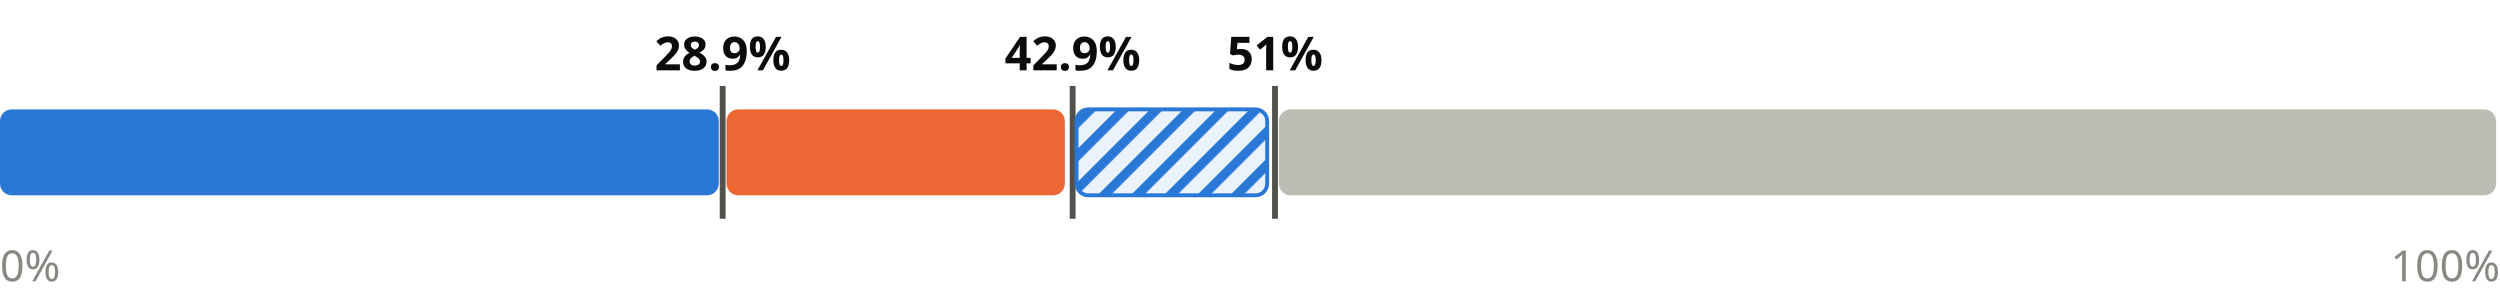
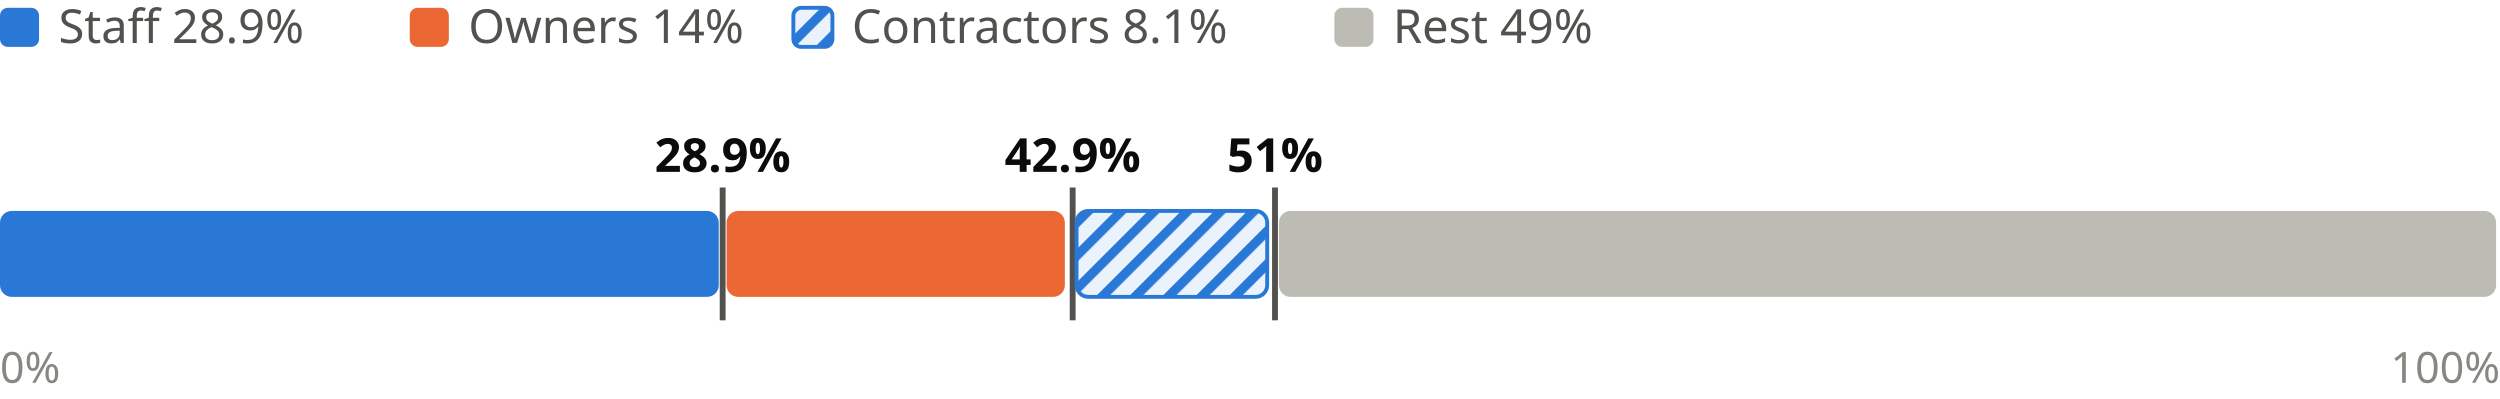
- <svg xmlns="http://www.w3.org/2000/svg" class="bareink" viewBox="0 0 640 76" width="640" height="76" role="img" aria-label="People take 29% of revenue, 43% with owners" font-family="system-ui,sans-serif" font-size="11" fill="#898781" style="overflow:visible;max-width:100%;height:auto">
+ <svg xmlns="http://www.w3.org/2000/svg" class="bareink" viewBox="0 0 640 102" width="640" height="102" role="img" aria-label="People take 29% of revenue, 43% with owners" font-family="system-ui,sans-serif" font-size="11" fill="#898781" style="overflow:visible;max-width:100%;height:auto">
  <defs>
    <pattern id="bi1mij01ss1" patternUnits="userSpaceOnUse" width="6" height="6" patternTransform="rotate(45)">
      <rect width="6" height="6" fill="#2a78d6" fill-opacity="0.1" />
      <rect width="2.4" height="6" fill="#2a78d6" />
    </pattern>
    <pattern id="bi1mij01ss2" patternUnits="userSpaceOnUse" width="6" height="6" patternTransform="rotate(45)">
      <rect width="6" height="6" fill="#eb6834" fill-opacity="0.1" />
      <rect width="2.4" height="6" fill="#eb6834" />
    </pattern>
  </defs>
-   <rect x="0" y="28" width="184" height="22" rx="3" fill="#2a78d6" />
-   <line x1="185" x2="185" y1="22" y2="56" stroke="#52514e" stroke-width="1.5" />
-   <text x="185" y="18" text-anchor="middle" fill="#0b0b0b" font-size="12" font-weight="600">28.9%</text>
-   <rect x="0" y="24" width="184" height="30" fill="transparent" tabindex="0" data-i="0" />
-   <rect x="186" y="28" width="86.6" height="22" rx="3" fill="#eb6834" />
-   <line x1="274.6" x2="274.6" y1="22" y2="56" stroke="#52514e" stroke-width="1.5" />
-   <text x="274.6" y="18" text-anchor="middle" fill="#0b0b0b" font-size="12" font-weight="600">42.9%</text>
-   <rect x="186" y="24" width="86.6" height="30" fill="transparent" tabindex="0" data-i="1" />
-   <rect x="275.6" y="28" width="48.8" height="22" rx="3" fill="url(#bi1mij01ss1)" stroke="#2a78d6" />
-   <line x1="326.4" x2="326.4" y1="22" y2="56" stroke="#52514e" stroke-width="1.5" />
-   <text x="326.4" y="18" text-anchor="middle" fill="#0b0b0b" font-size="12" font-weight="600">51%</text>
-   <rect x="275.6" y="24" width="48.8" height="30" fill="transparent" tabindex="0" data-i="2" />
-   <rect x="327.4" y="28" width="311.6" height="22" rx="3" fill="#bdbcb4" />
-   <rect x="327.4" y="24" width="311.6" height="30" fill="transparent" tabindex="0" data-i="3" />
-   <text x="0" y="72">0%</text>
-   <text x="640" y="72" text-anchor="end">100%</text>
+   <rect x="0" y="2" width="10" height="10" rx="2" fill="#2a78d6" />
+   <text x="15" y="11" font-size="12" fill="#52514e">Staff 28.9%</text>
+   <rect x="104.9" y="2" width="10" height="10" rx="2" fill="#eb6834" />
+   <text x="119.9" y="11" font-size="12" fill="#52514e">Owners 14%</text>
+   <rect x="203.1" y="2" width="10" height="10" rx="2" fill="url(#bi1mij01ss1)" stroke="#2a78d6" />
+   <text x="218.1" y="11" font-size="12" fill="#52514e">Contractors 8.1%</text>
+   <rect x="341.6" y="2" width="10" height="10" rx="2" fill="#bdbcb4" />
+   <text x="356.6" y="11" font-size="12" fill="#52514e">Rest 49%</text>
+   <rect x="0" y="54" width="184" height="22" rx="3" fill="#2a78d6" />
+   <line x1="185" x2="185" y1="48" y2="82" stroke="#52514e" stroke-width="1.5" />
+   <text x="185" y="44" text-anchor="middle" fill="#0b0b0b" font-size="12" font-weight="600">28.9%</text>
+   <rect x="0" y="50" width="184" height="30" fill="transparent" tabindex="0" data-i="0" />
+   <rect x="186" y="54" width="86.6" height="22" rx="3" fill="#eb6834" />
+   <line x1="274.6" x2="274.6" y1="48" y2="82" stroke="#52514e" stroke-width="1.5" />
+   <text x="274.6" y="44" text-anchor="middle" fill="#0b0b0b" font-size="12" font-weight="600">42.9%</text>
+   <rect x="186" y="50" width="86.6" height="30" fill="transparent" tabindex="0" data-i="1" />
+   <rect x="275.6" y="54" width="48.8" height="22" rx="3" fill="url(#bi1mij01ss1)" stroke="#2a78d6" />
+   <line x1="326.4" x2="326.4" y1="48" y2="82" stroke="#52514e" stroke-width="1.5" />
+   <text x="326.4" y="44" text-anchor="middle" fill="#0b0b0b" font-size="12" font-weight="600">51%</text>
+   <rect x="275.6" y="50" width="48.8" height="30" fill="transparent" tabindex="0" data-i="2" />
+   <rect x="327.4" y="54" width="311.6" height="22" rx="3" fill="#bdbcb4" />
+   <rect x="327.4" y="50" width="311.6" height="30" fill="transparent" tabindex="0" data-i="3" />
+   <text x="0" y="98">0%</text>
+   <text x="640" y="98" text-anchor="end">100%</text>
</svg>
